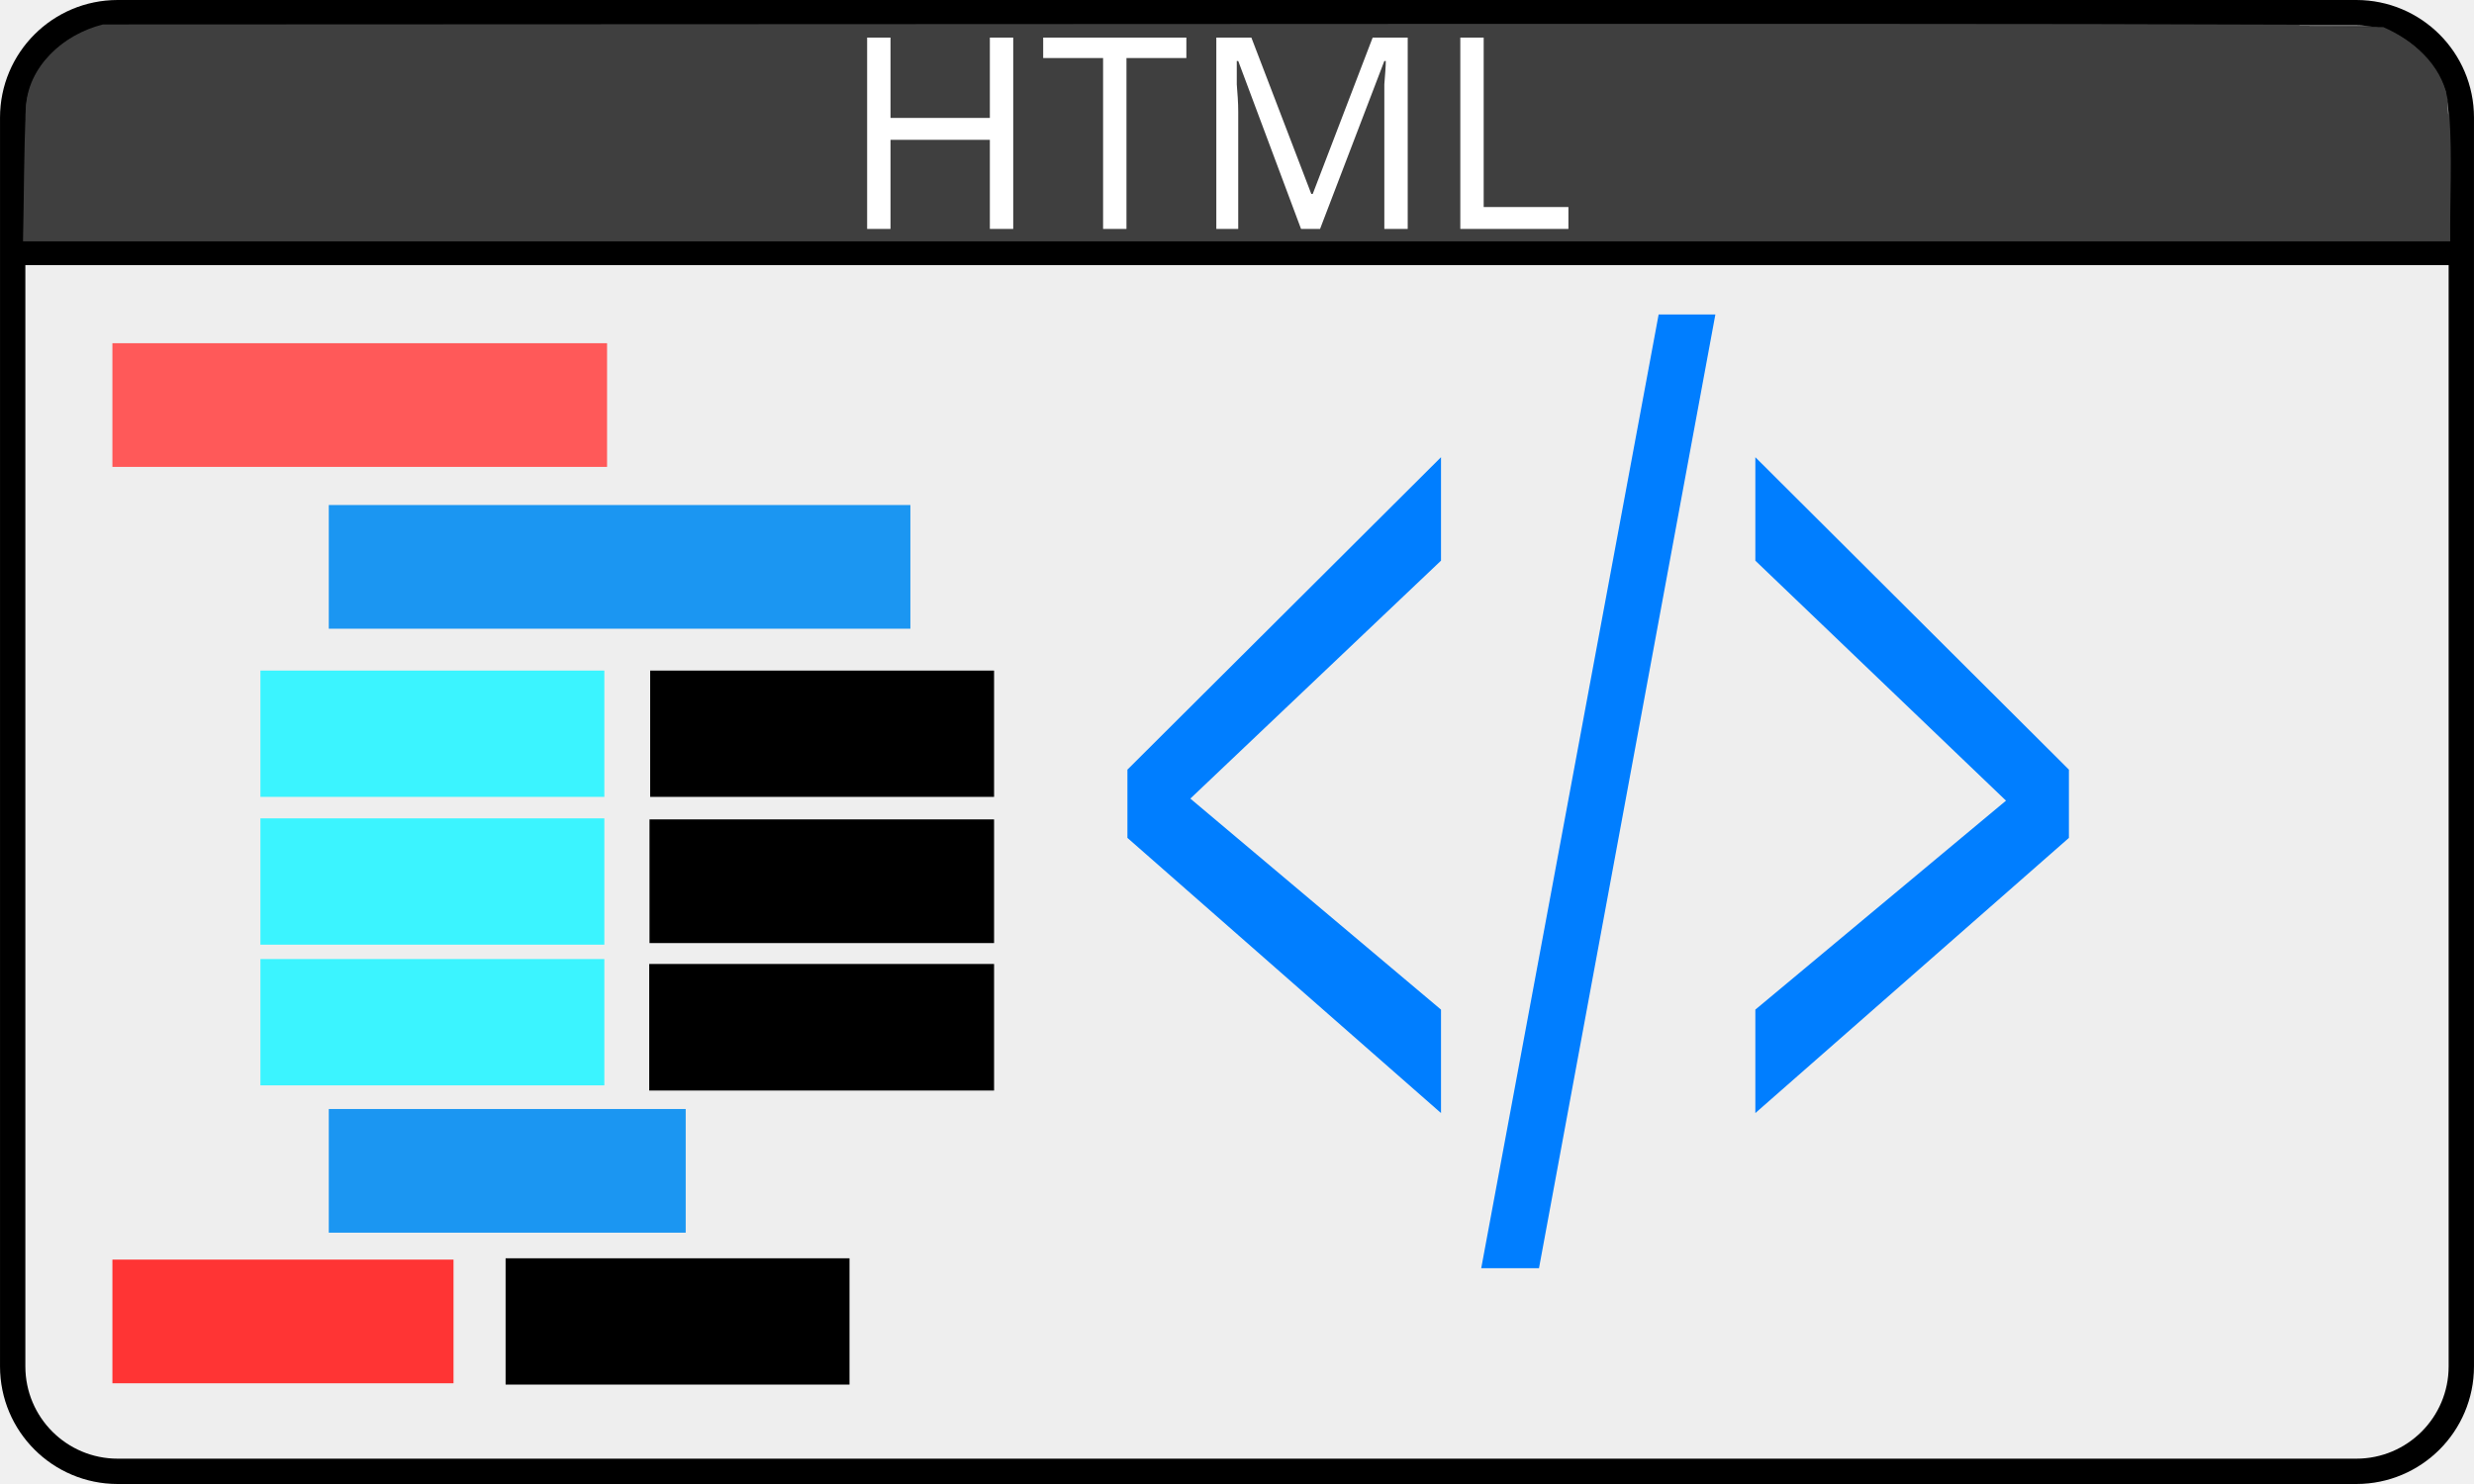
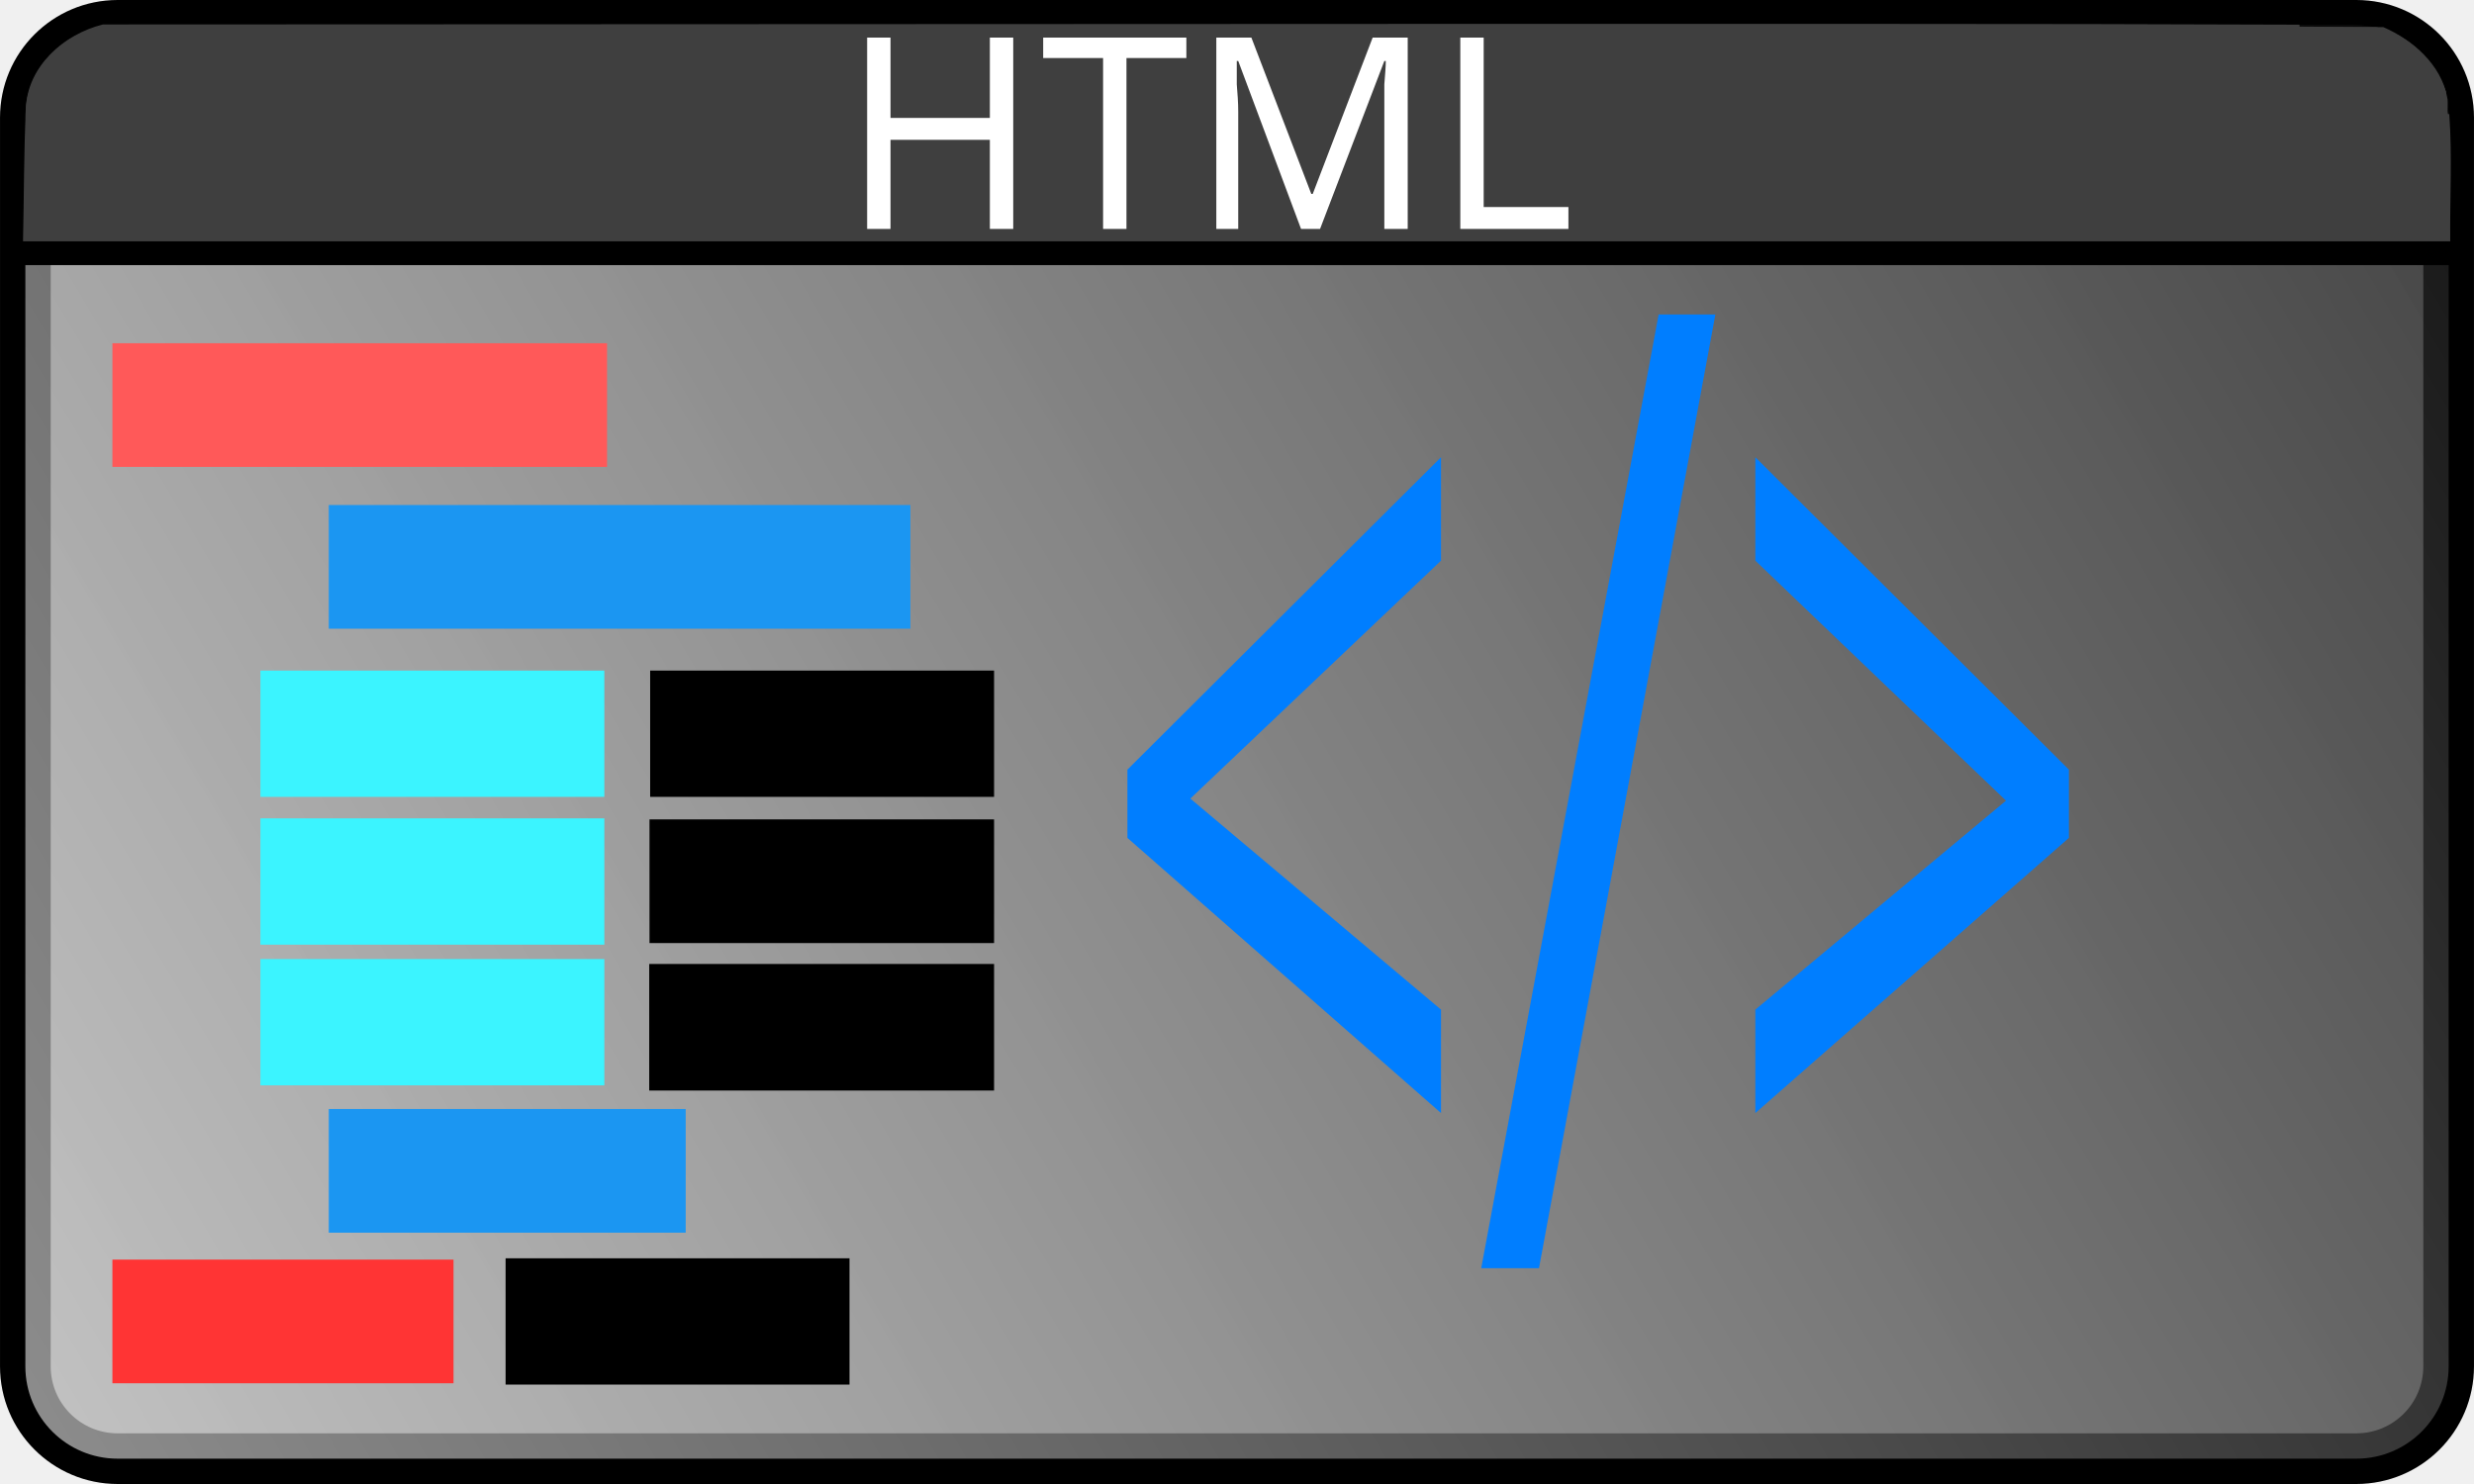
- <svg xmlns="http://www.w3.org/2000/svg" width="100" height="60" viewBox="0 0 26.458 15.875" version="1.1" id="svg8">
-   <defs id="defs2" />
+ <svg xmlns="http://www.w3.org/2000/svg" xmlns:xlink="http://www.w3.org/1999/xlink" width="100" height="60" viewBox="0 0 26.458 15.875" version="1.1" id="svg8">
+   <defs id="defs2">
+     <linearGradient id="linearGradient854">
+       <stop style="stop-color:#b5b5b5;stop-opacity:0.776" offset="0" id="stop850" />
+       <stop style="stop-color:#1b1b1b;stop-opacity:0.812" offset="1" id="stop852" />
+     </linearGradient>
+     <linearGradient xlink:href="#linearGradient854" id="linearGradient856" x1="0.271" y1="15.604" x2="26.187" y2="0.271" gradientUnits="userSpaceOnUse" />
+   </defs>
  <g id="layer1">
-     <rect style="opacity:0.999;fill:#eeeeee;fill-opacity:1;fill-rule:evenodd;stroke:#000000;stroke-width:0.542;stroke-miterlimit:4;stroke-dasharray:none;stroke-opacity:1;paint-order:markers stroke fill" id="rect833" width="25.916" height="15.333" x="0.271" y="0.271" ry="0.987" />
+     <rect style="opacity:0.999;fill:url(#linearGradient856);fill-opacity:1;fill-rule:evenodd;stroke:#000000;stroke-width:0.542;stroke-miterlimit:4;stroke-dasharray:none;stroke-opacity:1;paint-order:markers stroke fill" id="rect833" width="25.916" height="15.333" x="0.271" y="0.271" ry="0.987" />
    <path style="fill:none;stroke:#000000;stroke-width:0.264;stroke-linecap:butt;stroke-linejoin:miter;stroke-miterlimit:4;stroke-dasharray:none;stroke-opacity:1" d="M 0.211,2.704 H 26.334" id="path835" />
    <path style="opacity:0.999;fill:#eeeeee;fill-opacity:0.289;fill-rule:evenodd;stroke:#000000;stroke-width:0.089;stroke-miterlimit:4;stroke-dasharray:none;stroke-opacity:1;paint-order:markers stroke fill" d="M 3.588,1.234 C 2.049,1.722 0.898,3.292 1.046,4.926 1.014,6.522 1.006,8.118 0.986,9.714 c 32.656,0 65.312,0 97.968,0 C 98.911,7.711 98.968,5.684 98.862,3.696 98.405,2.451 97.348,1.374 96.043,1.098 65.418,1.081 34.793,1.065 4.168,1.049 3.975,1.111 3.781,1.172 3.588,1.234 Z" id="path837" transform="scale(0.2645833)" />
    <path style="opacity:0.999;fill:#eeeeee;fill-opacity:0.289;fill-rule:evenodd;stroke:none;stroke-width:0.089;stroke-miterlimit:4;stroke-dasharray:none;stroke-opacity:0.685;paint-order:markers stroke fill" d="M 3.729,1.226 C 2.258,1.677 1.008,3.103 1.122,4.699 1.083,6.329 0.992,7.976 1.044,9.599 5.919,9.74 10.801,9.668 15.679,9.701 43.443,9.724 71.207,9.709 98.97,9.714 98.9,7.683 98.933,5.628 98.799,3.613 98.293,2.438 97.25,1.341 95.954,1.158 65.389,1.119 34.823,1.08 4.258,1.041 4.081,1.103 3.905,1.165 3.729,1.226 Z" id="path839" transform="scale(0.2645833)" />
    <path style="opacity:0.999;fill:#3f3f3f;fill-opacity:1;fill-rule:evenodd;stroke:#3f3f3f;stroke-width:0.089;stroke-miterlimit:4;stroke-dasharray:none;stroke-opacity:1;paint-order:markers stroke fill" d="M 58.959,1.01 C 40.696,1.016 22.432,1.026 4.168,1.033 2.605,1.421 1.135,2.717 1.089,4.413 1.007,6.178 1.015,7.947 0.975,9.714 c 32.673,0 65.346,0 98.019,0 -0.016,-1.678 0.083,-3.404 -0.035,-5.054 -0.145,0.009 -0.027,-0.551 -0.084,-0.702 C 98.641,2.645 97.501,1.657 96.327,1.142 94.328,1.129 92.328,1.115 90.329,1.102 91.163,1.081 92.269,1.068 92.945,1.042 81.617,0.995 70.288,1.016 58.959,1.01 Z" id="path845" transform="scale(0.2645833)" />
    <text xml:space="preserve" style="font-style:normal;font-weight:normal;font-size:2.879px;line-height:1.25;font-family:sans-serif;fill:#ffffff;fill-opacity:1;stroke:none;stroke-width:0.072;" x="8.993" y="2.448" id="text849">
      <tspan id="tspan847" x="8.993" y="2.448" style="fill:#ffffff;fill-opacity:1;stroke-width:0.072;">HTML</tspan>
    </text>
    <path style="fill:none;stroke:#ff5959;stroke-width:1.323;stroke-linecap:butt;stroke-linejoin:miter;stroke-miterlimit:4;stroke-dasharray:none;stroke-opacity:1" d="M 1.202,4.333 H 6.492" id="path851" />
    <path style="fill:none;stroke:#1b96f2;stroke-width:1.323;stroke-linecap:butt;stroke-linejoin:miter;stroke-miterlimit:4;stroke-dasharray:none;stroke-opacity:1" d="m 3.516,6.064 h 6.22" id="path855" />
    <path style="fill:#3f3f3f;fill-opacity:1;stroke:#1b96f2;stroke-width:1.323;stroke-linecap:butt;stroke-linejoin:miter;stroke-miterlimit:4;stroke-dasharray:none;stroke-opacity:1" d="M 3.516,12.525 H 7.333" id="path859" />
    <path style="fill:none;stroke:#000000;stroke-width:1.323;stroke-linecap:butt;stroke-linejoin:miter;stroke-miterlimit:4;stroke-dasharray:none;stroke-opacity:1" d="M 6.946,9.427 H 10.631" id="path861" />
    <path style="fill:none;stroke:#000000;stroke-width:1.351;stroke-linecap:butt;stroke-linejoin:miter;stroke-miterlimit:4;stroke-dasharray:none;stroke-opacity:1" d="M 6.953,7.849 H 10.631" id="path867" />
    <path style="fill:none;stroke:#000000;stroke-width:1.354;stroke-linecap:butt;stroke-linejoin:miter;stroke-miterlimit:4;stroke-dasharray:none;stroke-opacity:1" d="M 6.943,10.989 H 10.631" id="path869" />
    <path style="fill:none;stroke:#ff3434;stroke-width:1.323;stroke-linecap:butt;stroke-linejoin:miter;stroke-miterlimit:4;stroke-dasharray:none;stroke-opacity:1" d="M 1.202,14.136 H 4.85" id="path851-3" />
    <text xml:space="preserve" style="font-style:normal;font-weight:normal;font-size:10.076px;line-height:1.25;font-family:sans-serif;fill:#007eff;fill-opacity:1;stroke:none;stroke-width:0.252;stroke-opacity:1;" x="16.577" y="9.582" id="text893" transform="scale(0.706001,1.416429)">
      <tspan id="tspan891" x="16.577" y="9.582" style="stroke-width:0.252;stroke:none;stroke-opacity:1;fill:#007eff;fill-opacity:1;">&lt;/&gt;</tspan>
    </text>
    <path style="fill:none;stroke:#3bf4ff;stroke-width:1.351;stroke-linecap:butt;stroke-linejoin:miter;stroke-miterlimit:4;stroke-dasharray:none;stroke-opacity:1" d="M 2.785,7.849 H 6.463" id="path867-3" />
    <path style="fill:none;stroke:#3bf4ff;stroke-width:1.351;stroke-linecap:butt;stroke-linejoin:miter;stroke-miterlimit:4;stroke-dasharray:none;stroke-opacity:1" d="M 2.785,9.43 H 6.463" id="path867-3-6" />
    <path style="fill:none;stroke:#3bf4ff;stroke-width:1.351;stroke-linecap:butt;stroke-linejoin:miter;stroke-miterlimit:4;stroke-dasharray:none;stroke-opacity:1" d="M 2.785,10.935 H 6.463" id="path867-3-6-7" />
    <path style="fill:none;stroke:#000000;stroke-width:1.351;stroke-linecap:butt;stroke-linejoin:miter;stroke-miterlimit:4;stroke-dasharray:none;stroke-opacity:1" d="M 5.407,14.136 H 9.085" id="path867-35" />
  </g>
</svg>
